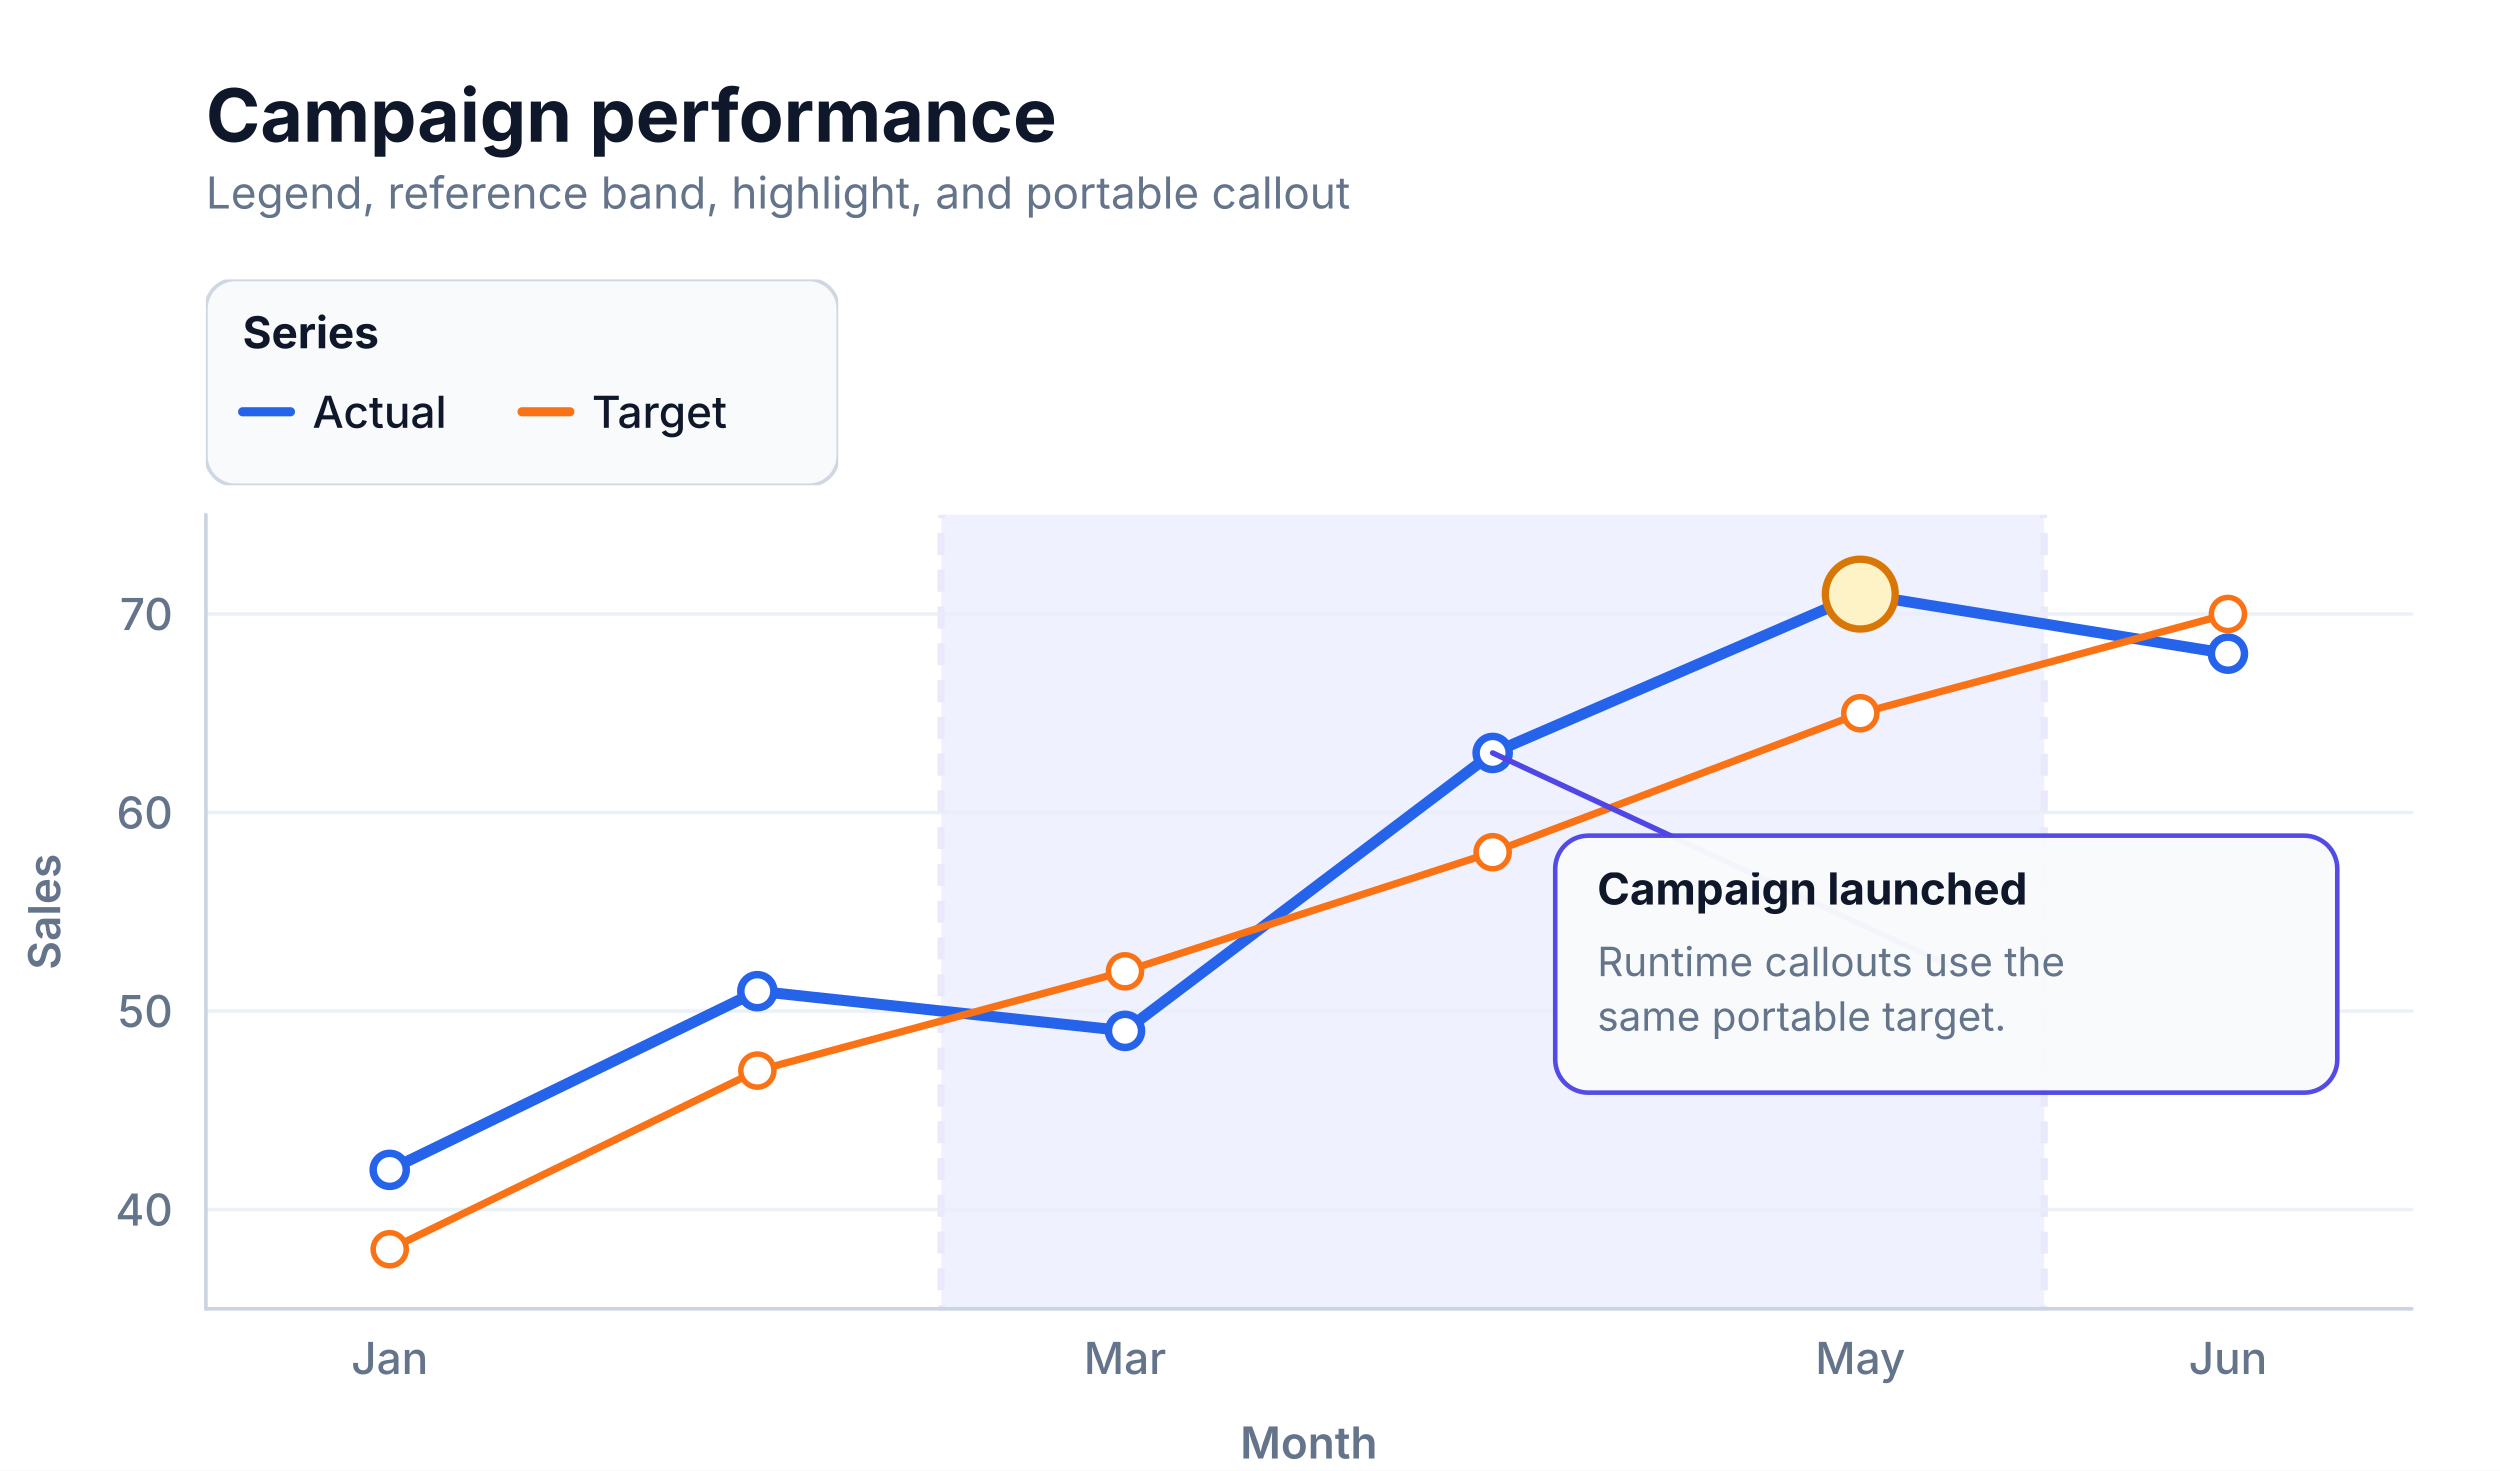
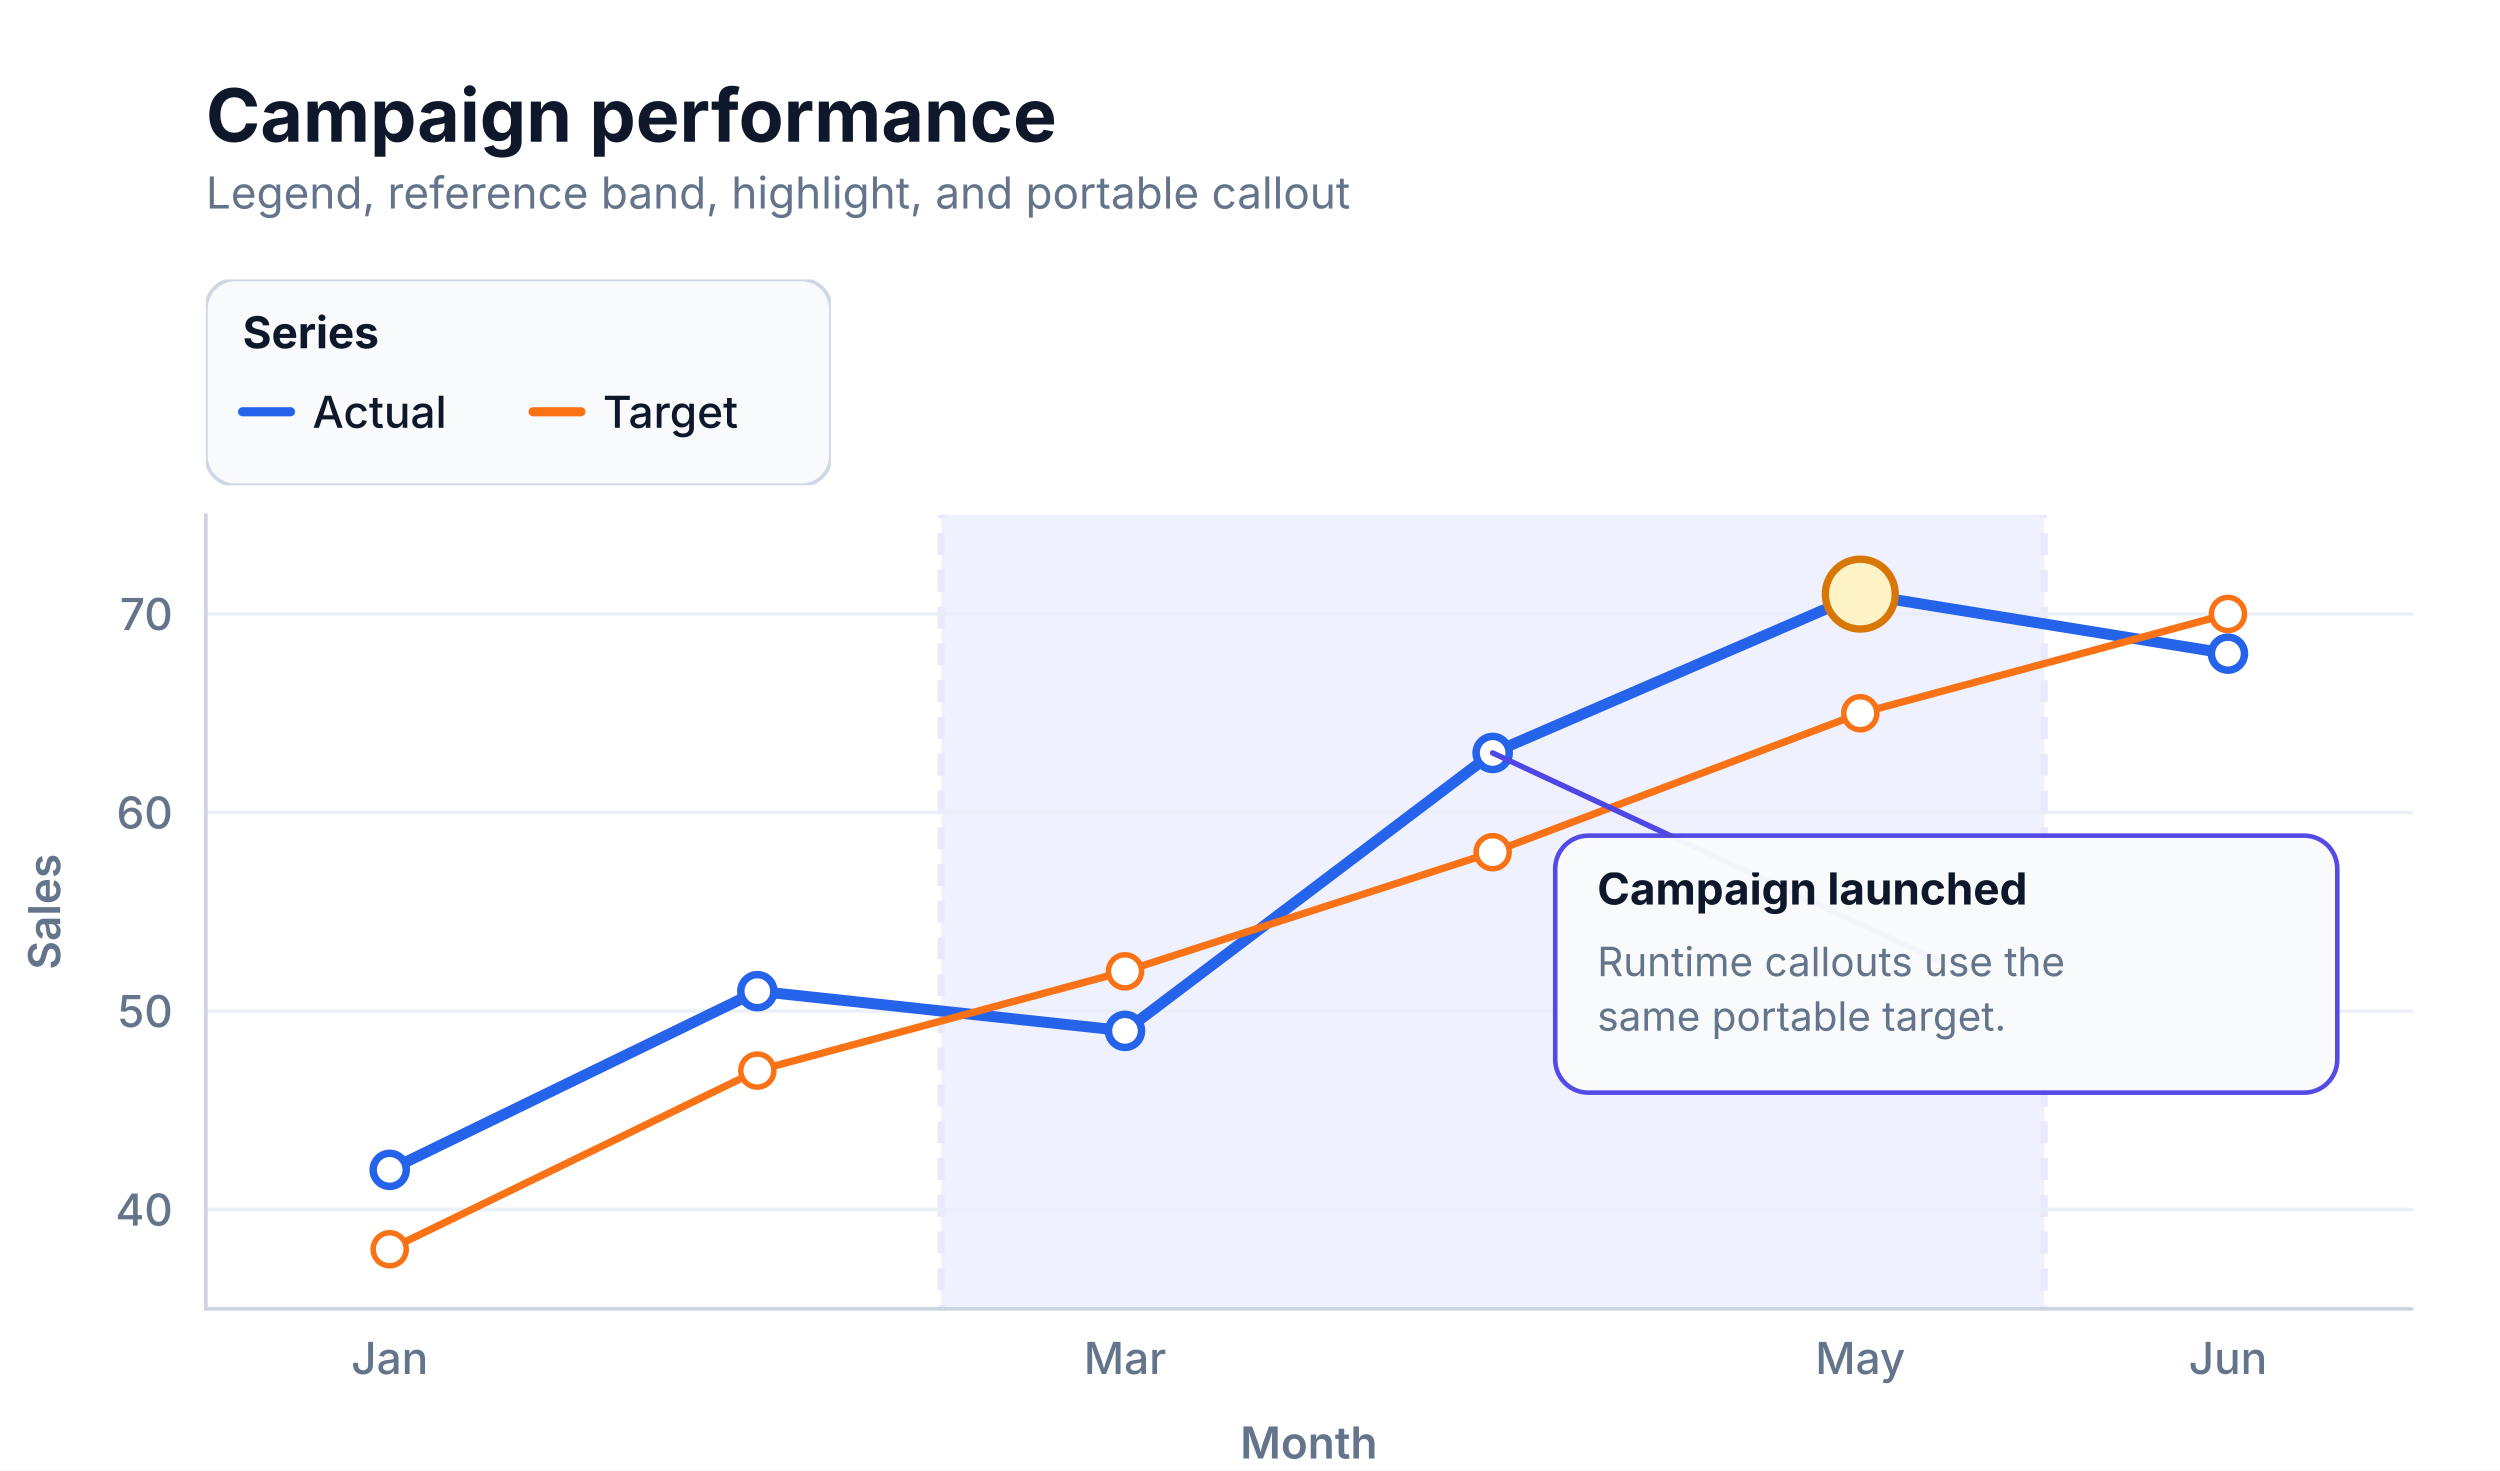
<svg xmlns="http://www.w3.org/2000/svg" width="680" height="400" viewBox="0 0 680 400" role="img" aria-labelledby="title description">
  <defs>
    <clipPath id="clip-1">
      <rect x="56" y="140" width="600" height="216" />
    </clipPath>
    <clipPath id="clip-2">
      <rect x="56" y="140" width="600" height="216" />
    </clipPath>
    <clipPath id="clip-3">
      <rect x="56" y="140" width="600" height="216" />
    </clipPath>
    <clipPath id="clip-4">
-       <rect x="56" y="76" width="172" height="56" />
+       <rect x="85" y="76" width="44" height="56" />
    </clipPath>
    <clipPath id="clip-5">
+       <rect x="164" y="76" width="44" height="56" />
+     </clipPath>
+     <clipPath id="clip-6">
+       <rect x="56" y="76" width="170" height="56" />
+     </clipPath>
+     <clipPath id="clip-7">
      <rect x="433.018" y="237.3" width="192.722" height="49.9" />
    </clipPath>
  </defs>
  <rect width="100%" height="100%" fill="#ffffff" />
  <g data-scene-node="scene:root">
    <g data-scene-node="decorations:underlay" clip-path="url(#clip-1)">
      <rect data-scene-node="decoration:campaign-window" opacity="0.12" x="256" y="135" width="300" height="226" rx="7" fill="#818cf8" stroke="#4f46e5" stroke-width="2" stroke-dasharray="6 4" />
    </g>
    <line data-scene-node="axis-y:grid:0" opacity="0.82" x1="56" y1="329" x2="656" y2="329" fill="none" stroke="#e8eef6" stroke-width="1" stroke-linecap="round" />
    <line data-scene-node="axis-y:grid:1" opacity="0.82" x1="56" y1="275" x2="656" y2="275" fill="none" stroke="#e8eef6" stroke-width="1" stroke-linecap="round" />
    <line data-scene-node="axis-y:grid:2" opacity="0.82" x1="56" y1="221" x2="656" y2="221" fill="none" stroke="#e8eef6" stroke-width="1" stroke-linecap="round" />
    <line data-scene-node="axis-y:grid:3" opacity="0.82" x1="56" y1="167" x2="656" y2="167" fill="none" stroke="#e8eef6" stroke-width="1" stroke-linecap="round" />
    <g data-scene-node="actual:group" clip-path="url(#clip-2)">
      <path data-scene-node="actual:line:0" d="M 106 318.2 L 206 269.6 L 306 280.4 L 406 204.8 L 506 161.6 L 606 177.8" fill="none" stroke="#2563eb" stroke-width="3" stroke-linecap="round" stroke-linejoin="round" />
      <circle data-scene-node="actual:point:0" cx="106" cy="318.2" r="4.5" fill="#ffffff" stroke="#2563eb" stroke-width="2.04" />
      <circle data-scene-node="actual:point:1" cx="206" cy="269.6" r="4.5" fill="#ffffff" stroke="#2563eb" stroke-width="2.04" />
      <circle data-scene-node="actual:point:2" cx="306" cy="280.4" r="4.5" fill="#ffffff" stroke="#2563eb" stroke-width="2.04" />
      <circle data-scene-node="actual:point:3" cx="406" cy="204.8" r="4.5" fill="#ffffff" stroke="#2563eb" stroke-width="2.04" />
      <circle data-scene-node="actual:point:4" cx="506" cy="161.6" r="4.5" fill="#ffffff" stroke="#2563eb" stroke-width="2.04" />
      <circle data-scene-node="actual:point:5" cx="606" cy="177.8" r="4.5" fill="#ffffff" stroke="#2563eb" stroke-width="2.04" />
    </g>
    <g data-scene-node="target:group" clip-path="url(#clip-3)">
      <path data-scene-node="target:line:0" d="M 106 339.8 L 206 291.2 L 306 264.2 L 406 231.8 L 506 194 L 606 167" fill="none" stroke="#f97316" stroke-width="2" stroke-linecap="round" stroke-linejoin="round" />
      <circle data-scene-node="target:point:0" cx="106" cy="339.8" r="4.5" fill="#ffffff" stroke="#f97316" stroke-width="1.5" />
      <circle data-scene-node="target:point:1" cx="206" cy="291.2" r="4.5" fill="#ffffff" stroke="#f97316" stroke-width="1.5" />
      <circle data-scene-node="target:point:2" cx="306" cy="264.2" r="4.5" fill="#ffffff" stroke="#f97316" stroke-width="1.5" />
      <circle data-scene-node="target:point:3" cx="406" cy="231.8" r="4.5" fill="#ffffff" stroke="#f97316" stroke-width="1.5" />
      <circle data-scene-node="target:point:4" cx="506" cy="194" r="4.5" fill="#ffffff" stroke="#f97316" stroke-width="1.5" />
      <circle data-scene-node="target:point:5" cx="606" cy="167" r="4.5" fill="#ffffff" stroke="#f97316" stroke-width="1.5" />
    </g>
    <line data-scene-node="axis-x:line" x1="56" y1="356" x2="656" y2="356" fill="none" stroke="#cbd5e1" stroke-width="1" stroke-linecap="round" />
    <line data-scene-node="axis-y:line" x1="56" y1="140" x2="56" y2="356" fill="none" stroke="#cbd5e1" stroke-width="1" stroke-linecap="round" />
    <text data-scene-node="axis-x:label:0" x="106" y="365" fill="#64748b" font-family="Inter, ui-sans-serif, system-ui, -apple-system, BlinkMacSystemFont, &quot;Segoe UI&quot;, sans-serif" font-size="12" font-weight="500" text-anchor="middle" dominant-baseline="text-before-edge">Jan</text>
    <text data-scene-node="axis-x:label:1" x="306" y="365" fill="#64748b" font-family="Inter, ui-sans-serif, system-ui, -apple-system, BlinkMacSystemFont, &quot;Segoe UI&quot;, sans-serif" font-size="12" font-weight="500" text-anchor="middle" dominant-baseline="text-before-edge">Mar</text>
    <text data-scene-node="axis-x:label:2" x="506" y="365" fill="#64748b" font-family="Inter, ui-sans-serif, system-ui, -apple-system, BlinkMacSystemFont, &quot;Segoe UI&quot;, sans-serif" font-size="12" font-weight="500" text-anchor="middle" dominant-baseline="text-before-edge">May</text>
    <text data-scene-node="axis-x:label:3" x="606" y="365" fill="#64748b" font-family="Inter, ui-sans-serif, system-ui, -apple-system, BlinkMacSystemFont, &quot;Segoe UI&quot;, sans-serif" font-size="12" font-weight="500" text-anchor="middle" dominant-baseline="text-before-edge">Jun</text>
    <text data-scene-node="axis-x:title" x="356" y="388" fill="#64748b" font-family="Inter, ui-sans-serif, system-ui, -apple-system, BlinkMacSystemFont, &quot;Segoe UI&quot;, sans-serif" font-size="12" font-weight="600" text-anchor="middle" dominant-baseline="text-before-edge">Month</text>
    <text data-scene-node="axis-y:label:0" x="47" y="329" fill="#64748b" font-family="Inter, ui-sans-serif, system-ui, -apple-system, BlinkMacSystemFont, &quot;Segoe UI&quot;, sans-serif" font-size="12" font-weight="500" text-anchor="end" dominant-baseline="central">40</text>
    <text data-scene-node="axis-y:label:1" x="47" y="275" fill="#64748b" font-family="Inter, ui-sans-serif, system-ui, -apple-system, BlinkMacSystemFont, &quot;Segoe UI&quot;, sans-serif" font-size="12" font-weight="500" text-anchor="end" dominant-baseline="central">50</text>
    <text data-scene-node="axis-y:label:2" x="47" y="221" fill="#64748b" font-family="Inter, ui-sans-serif, system-ui, -apple-system, BlinkMacSystemFont, &quot;Segoe UI&quot;, sans-serif" font-size="12" font-weight="500" text-anchor="end" dominant-baseline="central">60</text>
    <text data-scene-node="axis-y:label:3" x="47" y="167" fill="#64748b" font-family="Inter, ui-sans-serif, system-ui, -apple-system, BlinkMacSystemFont, &quot;Segoe UI&quot;, sans-serif" font-size="12" font-weight="500" text-anchor="end" dominant-baseline="central">70</text>
    <text data-scene-node="axis-y:title" x="12" y="248" fill="#64748b" font-family="Inter, ui-sans-serif, system-ui, -apple-system, BlinkMacSystemFont, &quot;Segoe UI&quot;, sans-serif" font-size="12" font-weight="600" text-anchor="middle" dominant-baseline="central" transform="rotate(-90 12 248)">Sales</text>
    <text data-scene-node="chart:title" x="56" y="24" fill="#0f172a" font-family="Inter, ui-sans-serif, system-ui, -apple-system, BlinkMacSystemFont, &quot;Segoe UI&quot;, sans-serif" font-size="20" font-weight="700" text-anchor="start" dominant-baseline="text-before-edge">Campaign performance</text>
    <text data-scene-node="chart:subtitle" x="56" y="48" fill="#64748b" font-family="Inter, ui-sans-serif, system-ui, -apple-system, BlinkMacSystemFont, &quot;Segoe UI&quot;, sans-serif" font-size="12" font-weight="400" text-anchor="start" dominant-baseline="text-before-edge">Legend, reference band, highlight, and portable callout</text>
-     <g data-scene-node="legend:group" clip-path="url(#clip-4)">
-       <rect data-scene-node="legend:surface" opacity="0.94" x="56" y="76" width="172" height="56" rx="8" fill="#f8fafc" stroke="#cbd5e1" stroke-width="1" />
+     <g data-scene-node="legend:group" clip-path="url(#clip-6)">
+       <rect data-scene-node="legend:surface" opacity="0.94" x="56" y="76" width="170" height="56" rx="8" fill="#f8fafc" stroke="#cbd5e1" stroke-width="1" />
      <line data-scene-node="legend:item:layer-actual-0:swatch" x1="66" y1="112" x2="79" y2="112" fill="none" stroke="#2563eb" stroke-width="2.5" stroke-linecap="round" />
-       <line data-scene-node="legend:item:layer-target-1:swatch" x1="142" y1="112" x2="155" y2="112" fill="none" stroke="#f97316" stroke-width="2.5" stroke-linecap="round" />
+       <line data-scene-node="legend:item:layer-target-1:swatch" x1="145" y1="112" x2="158" y2="112" fill="none" stroke="#f97316" stroke-width="2.5" stroke-linecap="round" />
      <text data-scene-node="legend:title" x="66" y="86" fill="#0f172a" font-family="Inter, ui-sans-serif, system-ui, -apple-system, BlinkMacSystemFont, &quot;Segoe UI&quot;, sans-serif" font-size="12" font-weight="700" text-anchor="start" dominant-baseline="text-before-edge">Series</text>
-       <text data-scene-node="legend:item:layer-actual-0:label" x="85" y="112" fill="#0f172a" font-family="Inter, ui-sans-serif, system-ui, -apple-system, BlinkMacSystemFont, &quot;Segoe UI&quot;, sans-serif" font-size="12" font-weight="500" text-anchor="start" dominant-baseline="central">Actual</text>
-       <text data-scene-node="legend:item:layer-target-1:label" x="161" y="112" fill="#0f172a" font-family="Inter, ui-sans-serif, system-ui, -apple-system, BlinkMacSystemFont, &quot;Segoe UI&quot;, sans-serif" font-size="12" font-weight="500" text-anchor="start" dominant-baseline="central">Target</text>
+       <g data-scene-node="legend:item:layer-actual-0:text" clip-path="url(#clip-4)">
+         <text data-scene-node="legend:item:layer-actual-0:label" x="85" y="112" fill="#0f172a" font-family="Inter, ui-sans-serif, system-ui, -apple-system, BlinkMacSystemFont, &quot;Segoe UI&quot;, sans-serif" font-size="12" font-weight="500" text-anchor="start" dominant-baseline="central">Actual</text>
+       </g>
+       <g data-scene-node="legend:item:layer-target-1:text" clip-path="url(#clip-5)">
+         <text data-scene-node="legend:item:layer-target-1:label" x="164" y="112" fill="#0f172a" font-family="Inter, ui-sans-serif, system-ui, -apple-system, BlinkMacSystemFont, &quot;Segoe UI&quot;, sans-serif" font-size="12" font-weight="500" text-anchor="start" dominant-baseline="central">Target</text>
+       </g>
    </g>
    <g data-scene-node="decorations:overlay">
      <rect data-scene-node="decoration:peak" x="496.5" y="152.1" width="19" height="19" rx="9.5" fill="#fef3c7" stroke="#d97706" stroke-width="2" />
      <line data-scene-node="annotation:launch-note:connector" x1="406" y1="204.8" x2="529.379" y2="262.25" fill="none" stroke="#4f46e5" stroke-width="1.5" stroke-linecap="round" />
      <rect data-scene-node="annotation:launch-note:bubble" opacity="0.97" x="423.018" y="227.3" width="212.722" height="69.9" rx="9" fill="#f8fafc" stroke="#4f46e5" stroke-width="1.25" />
-       <g data-scene-node="annotation:launch-note:content" clip-path="url(#clip-5)">
+       <g data-scene-node="annotation:launch-note:content" clip-path="url(#clip-7)">
        <text data-scene-node="annotation:launch-note:title:0" x="434.458" y="237.3" fill="#0f172a" font-family="Inter, ui-sans-serif, system-ui, -apple-system, BlinkMacSystemFont, &quot;Segoe UI&quot;, sans-serif" font-size="12" font-weight="700" text-anchor="start" dominant-baseline="text-before-edge">Campaign launched</text>
        <text data-scene-node="annotation:launch-note:detail:0" x="434.458" y="257.5" fill="#64748b" font-family="Inter, ui-sans-serif, system-ui, -apple-system, BlinkMacSystemFont, &quot;Segoe UI&quot;, sans-serif" font-size="11" font-weight="400" text-anchor="start" dominant-baseline="text-before-edge">Runtime callouts use the</text>
        <text data-scene-node="annotation:launch-note:detail:1" x="434.458" y="272.35" fill="#64748b" font-family="Inter, ui-sans-serif, system-ui, -apple-system, BlinkMacSystemFont, &quot;Segoe UI&quot;, sans-serif" font-size="11" font-weight="400" text-anchor="start" dominant-baseline="text-before-edge">same portable target.</text>
      </g>
    </g>
  </g>
</svg>
